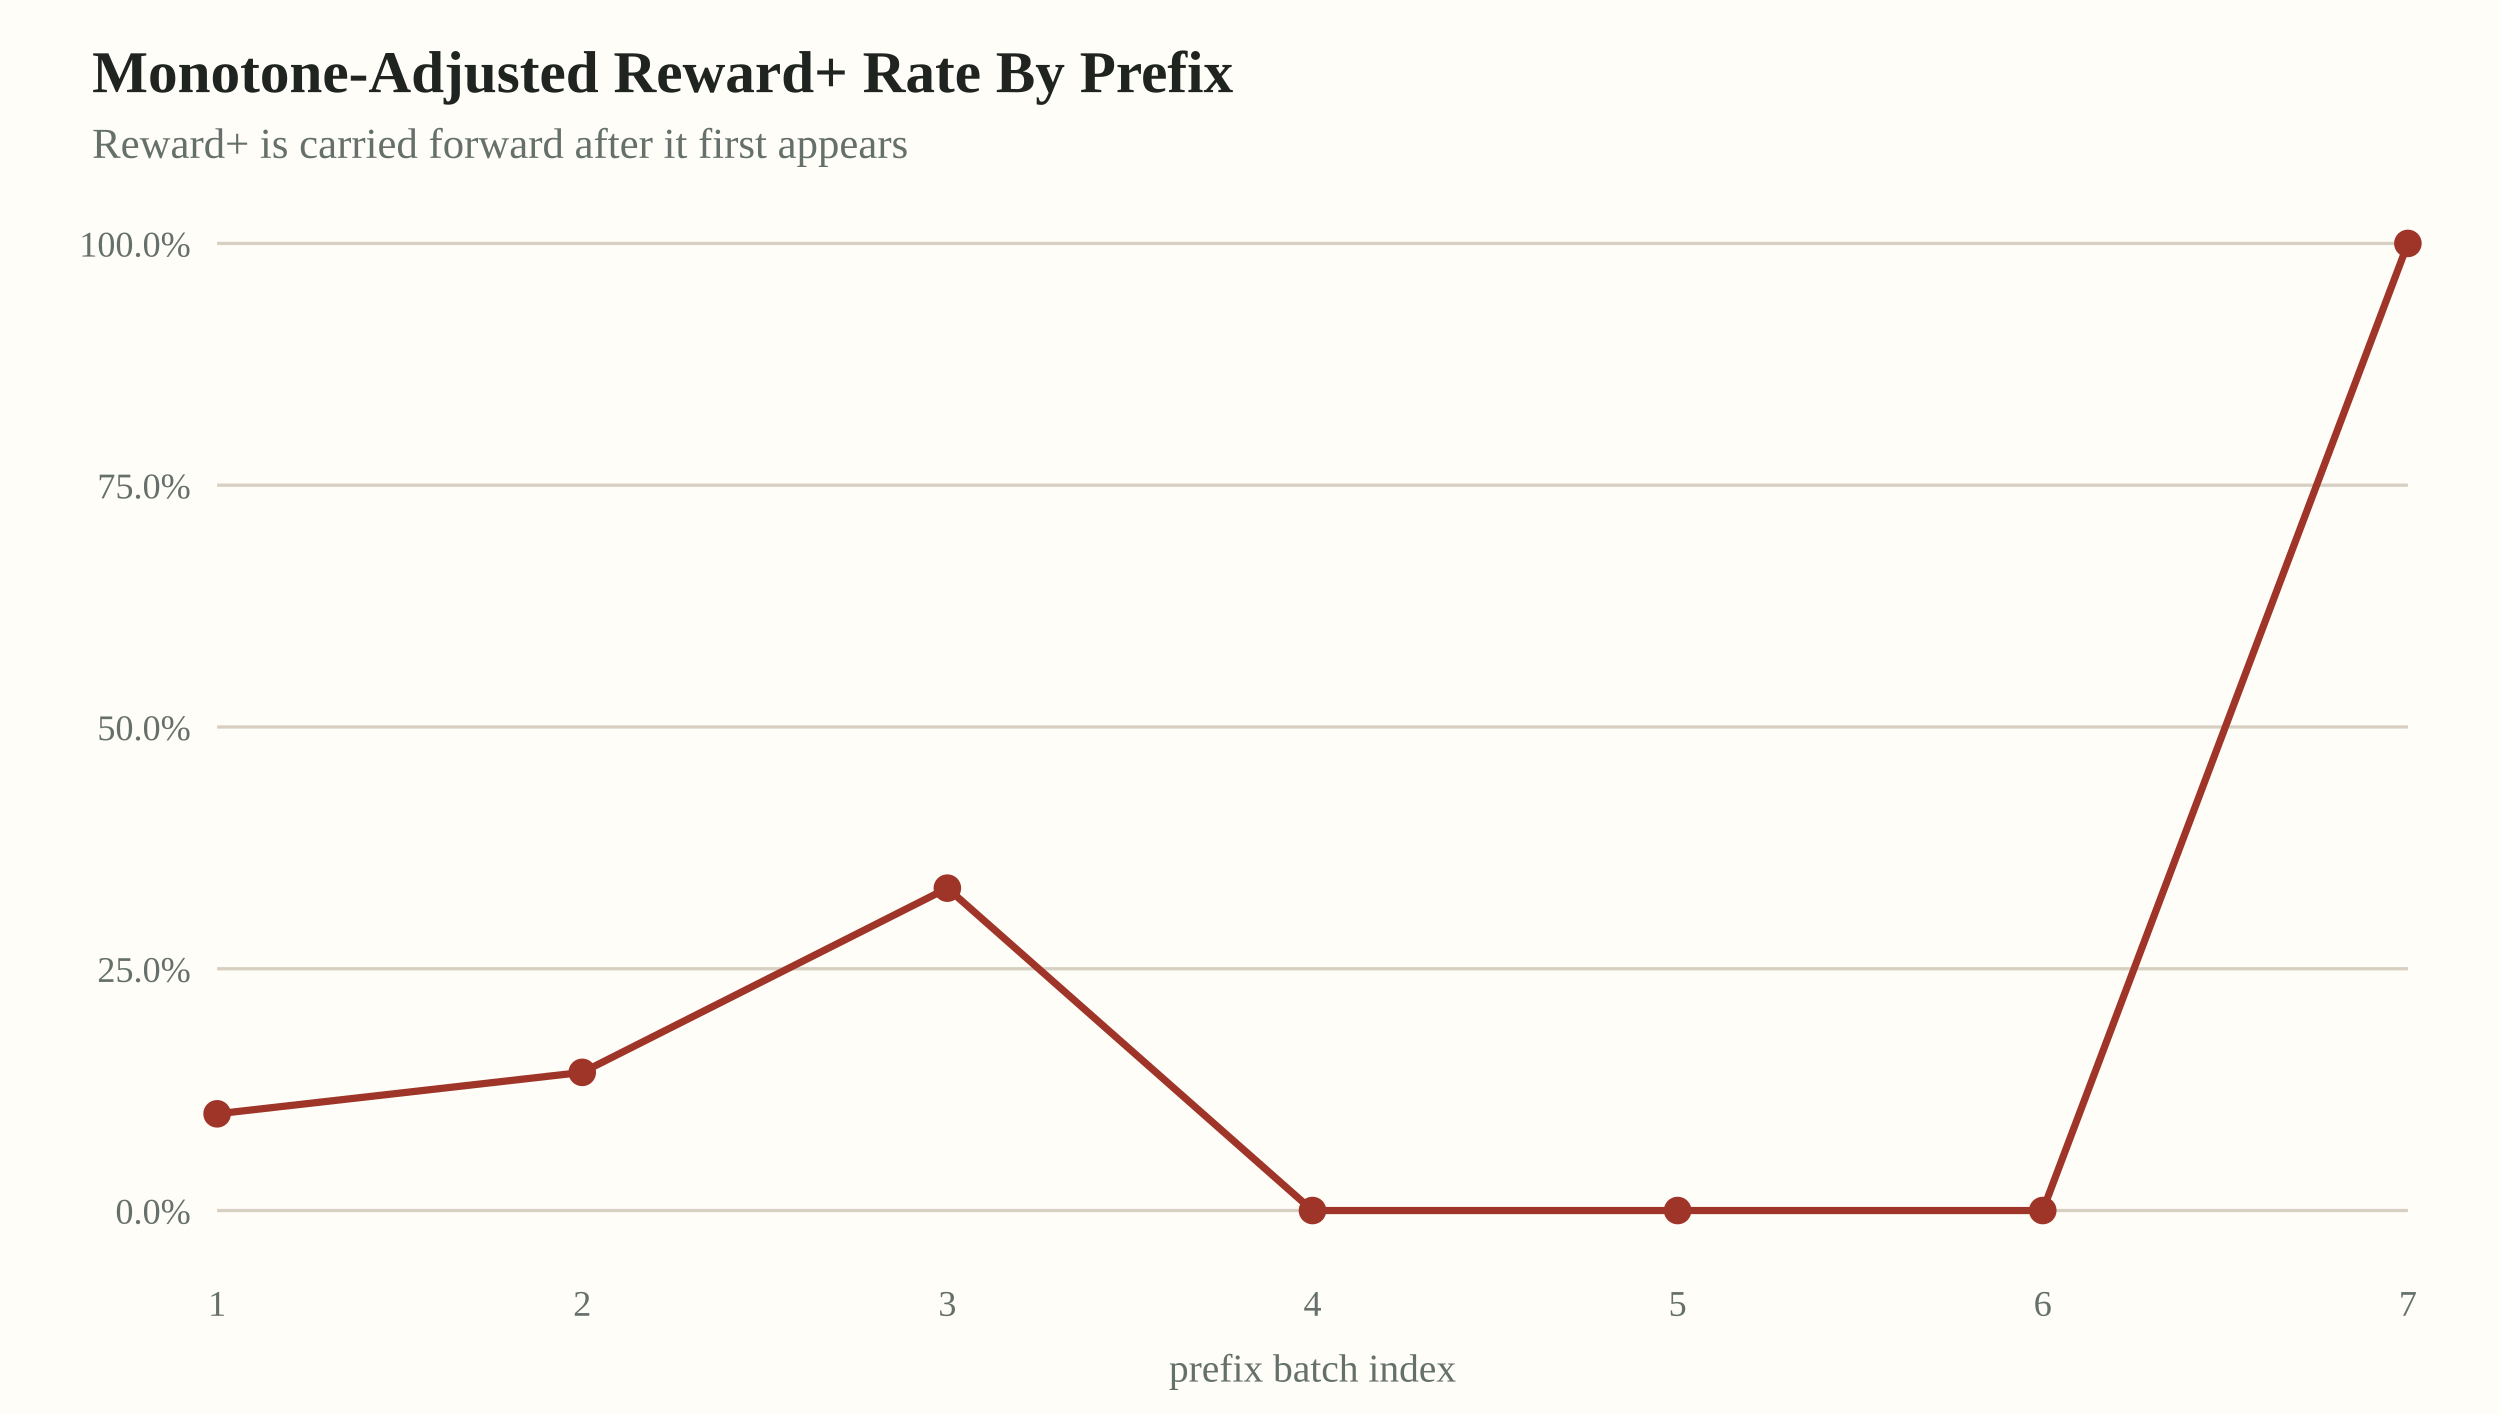
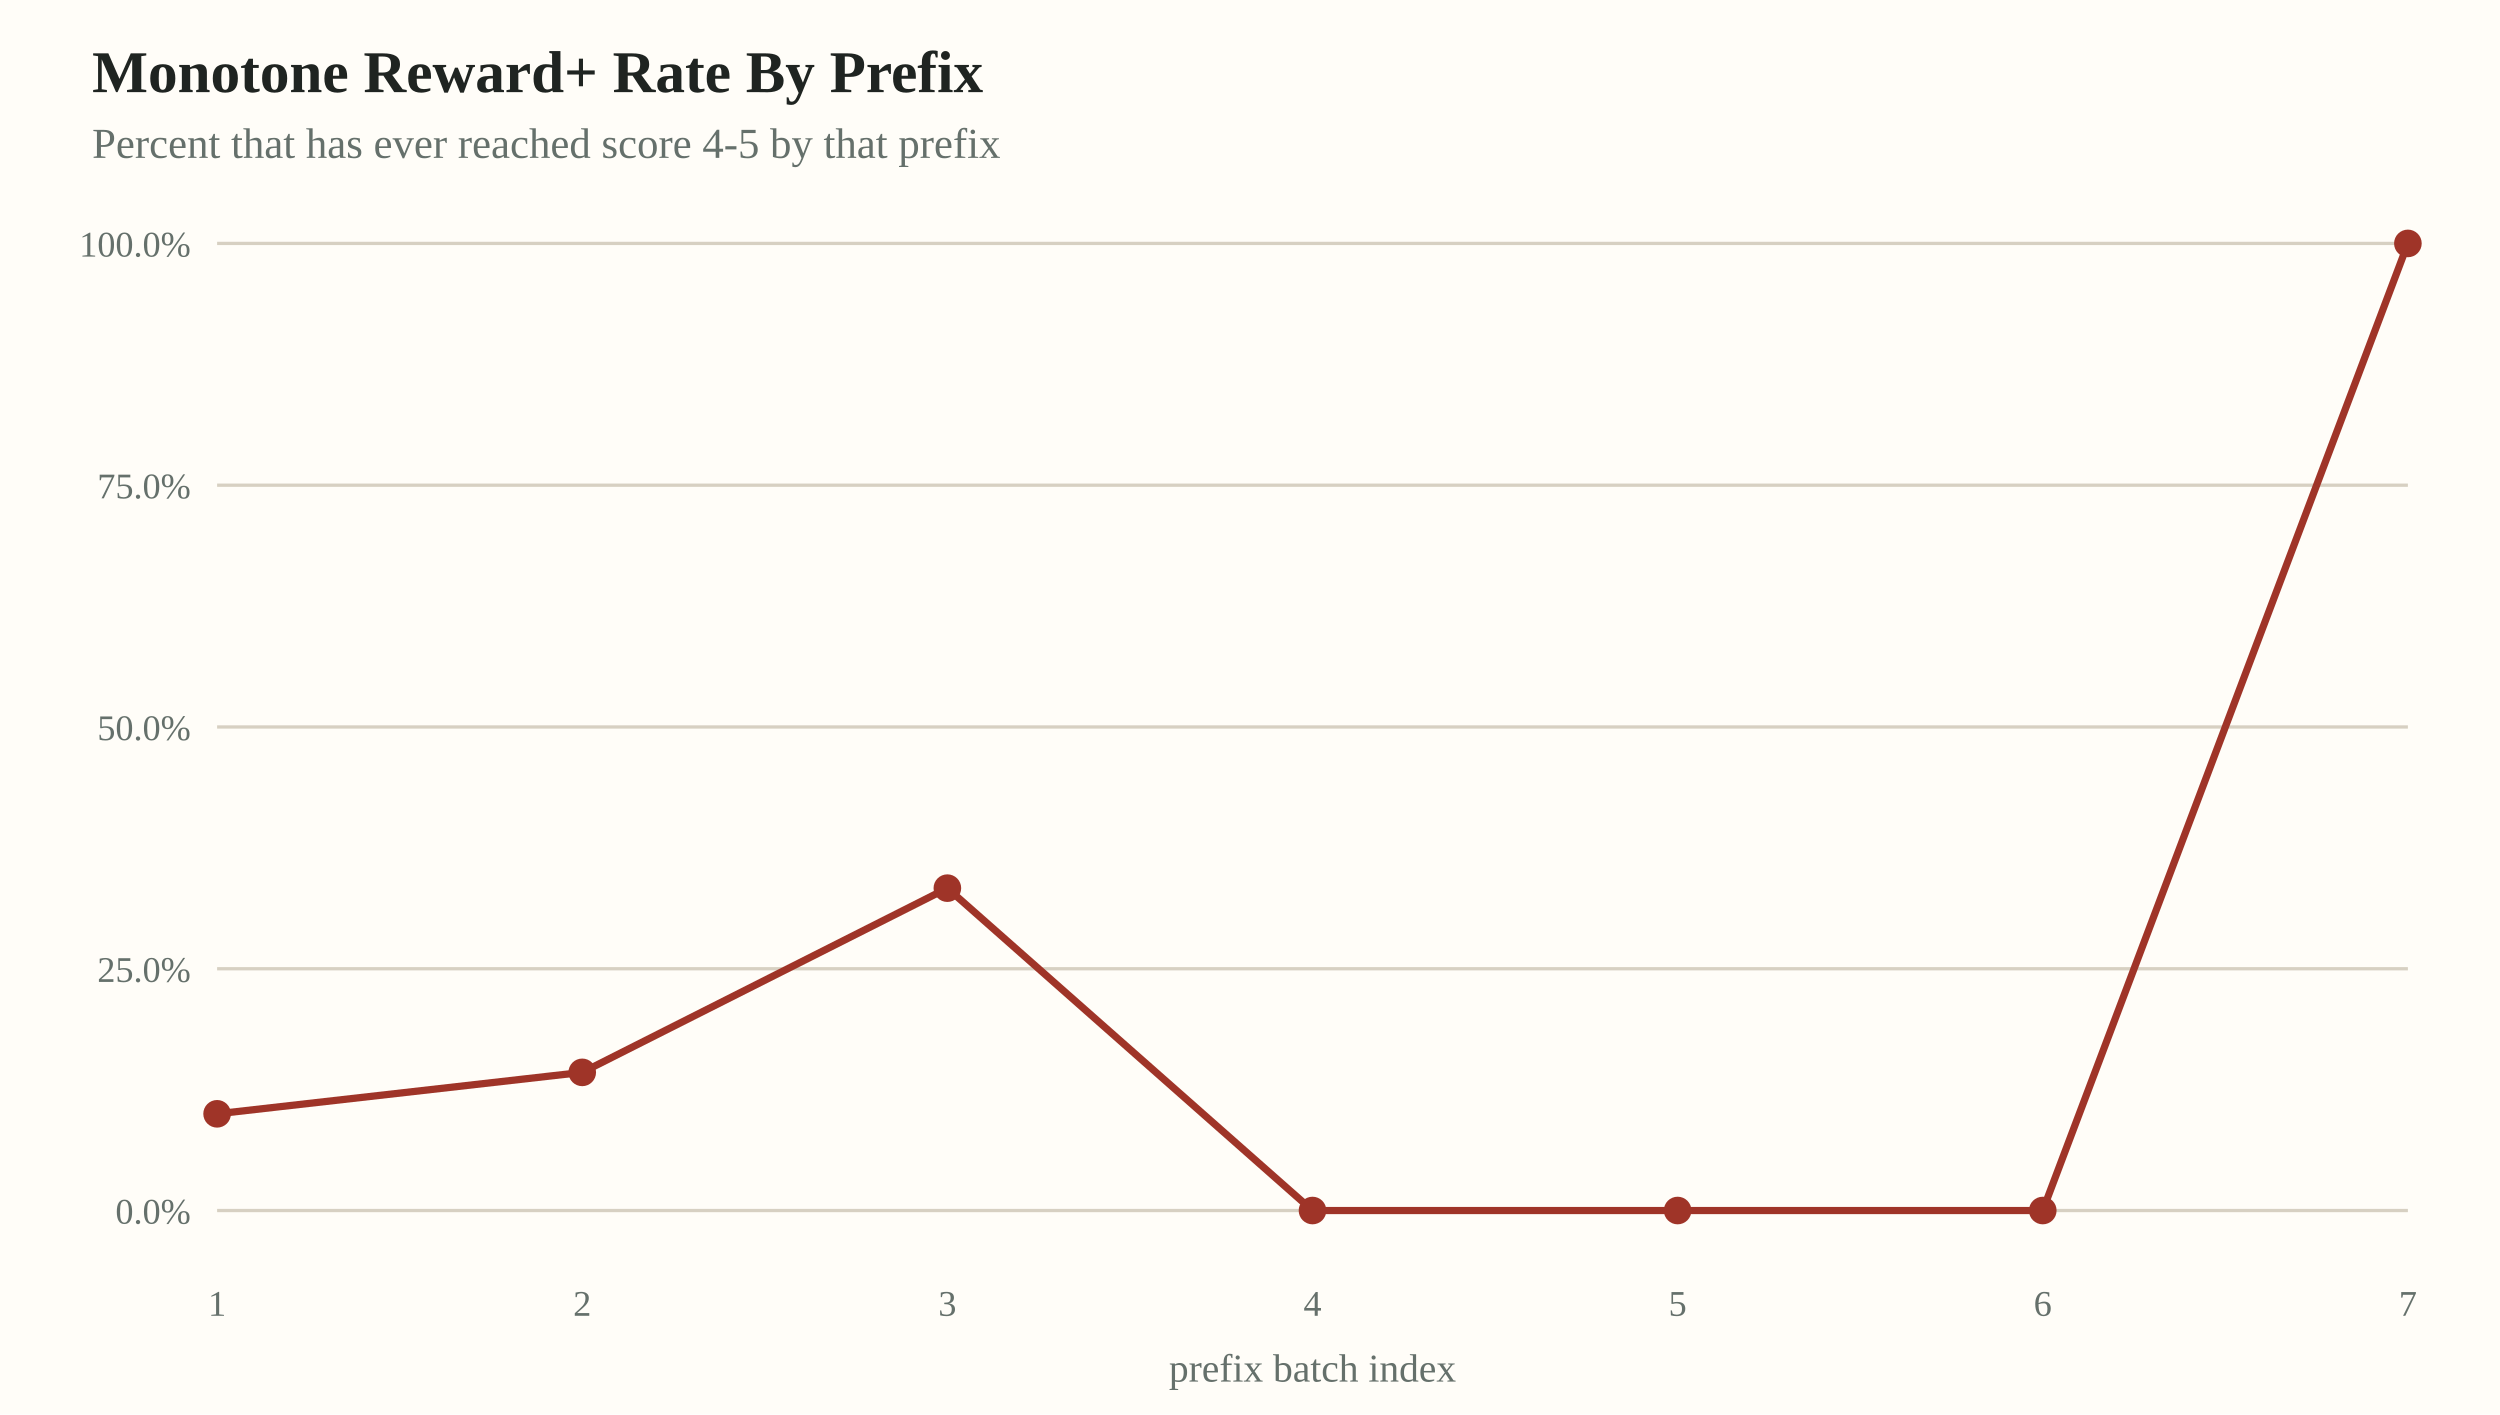
<svg xmlns="http://www.w3.org/2000/svg" width="760" height="430" viewBox="0 0 760 430" role="img">
  <rect width="760" height="430" fill="#fffdf8" />
-   <text x="28" y="28" font-size="18" font-weight="700" fill="#1f2421">Monotone-Adjusted Reward+ Rate By Prefix</text>
-   <text x="28" y="48" font-size="13" fill="#65706b">Reward+ is carried forward after it first appears</text>
+   <text x="28" y="28" font-size="18" font-weight="700" fill="#1f2421">Monotone Reward+ Rate By Prefix</text>
+   <text x="28" y="48" font-size="13" fill="#65706b">Percent that has ever reached score 4-5 by that prefix</text>
  <line x1="66" y1="368.0" x2="732" y2="368.0" stroke="#d7d0c2" />
  <text x="58" y="372.0" text-anchor="end" font-size="11" fill="#65706b">0.0%</text>
  <line x1="66" y1="294.5" x2="732" y2="294.5" stroke="#d7d0c2" />
  <text x="58" y="298.5" text-anchor="end" font-size="11" fill="#65706b">25.0%</text>
  <line x1="66" y1="221.0" x2="732" y2="221.0" stroke="#d7d0c2" />
  <text x="58" y="225.0" text-anchor="end" font-size="11" fill="#65706b">50.0%</text>
  <line x1="66" y1="147.5" x2="732" y2="147.5" stroke="#d7d0c2" />
  <text x="58" y="151.5" text-anchor="end" font-size="11" fill="#65706b">75.0%</text>
  <line x1="66" y1="74.0" x2="732" y2="74.0" stroke="#d7d0c2" />
  <text x="58" y="78.0" text-anchor="end" font-size="11" fill="#65706b">100.0%</text>
  <polyline points="66.0,338.6 177.0,326.0 288.0,270.0 399.0,368.0 510.0,368.0 621.0,368.0 732.0,74.0" fill="none" stroke="#9f3428" stroke-width="2.2" />
  <circle cx="66.0" cy="338.6" r="4.2" fill="#9f3428" />
  <text x="66.0" y="400" text-anchor="middle" font-size="11" fill="#65706b">1</text>
  <circle cx="177.0" cy="326.0" r="4.2" fill="#9f3428" />
  <text x="177.0" y="400" text-anchor="middle" font-size="11" fill="#65706b">2</text>
  <circle cx="288.0" cy="270.0" r="4.2" fill="#9f3428" />
  <text x="288.0" y="400" text-anchor="middle" font-size="11" fill="#65706b">3</text>
  <circle cx="399.0" cy="368.0" r="4.2" fill="#9f3428" />
  <text x="399.0" y="400" text-anchor="middle" font-size="11" fill="#65706b">4</text>
  <circle cx="510.0" cy="368.0" r="4.2" fill="#9f3428" />
  <text x="510.0" y="400" text-anchor="middle" font-size="11" fill="#65706b">5</text>
  <circle cx="621.0" cy="368.0" r="4.2" fill="#9f3428" />
  <text x="621.0" y="400" text-anchor="middle" font-size="11" fill="#65706b">6</text>
  <circle cx="732.0" cy="74.0" r="4.2" fill="#9f3428" />
  <text x="732.0" y="400" text-anchor="middle" font-size="11" fill="#65706b">7</text>
  <text x="399.0" y="420" text-anchor="middle" font-size="12" fill="#65706b">prefix batch index</text>
</svg>
